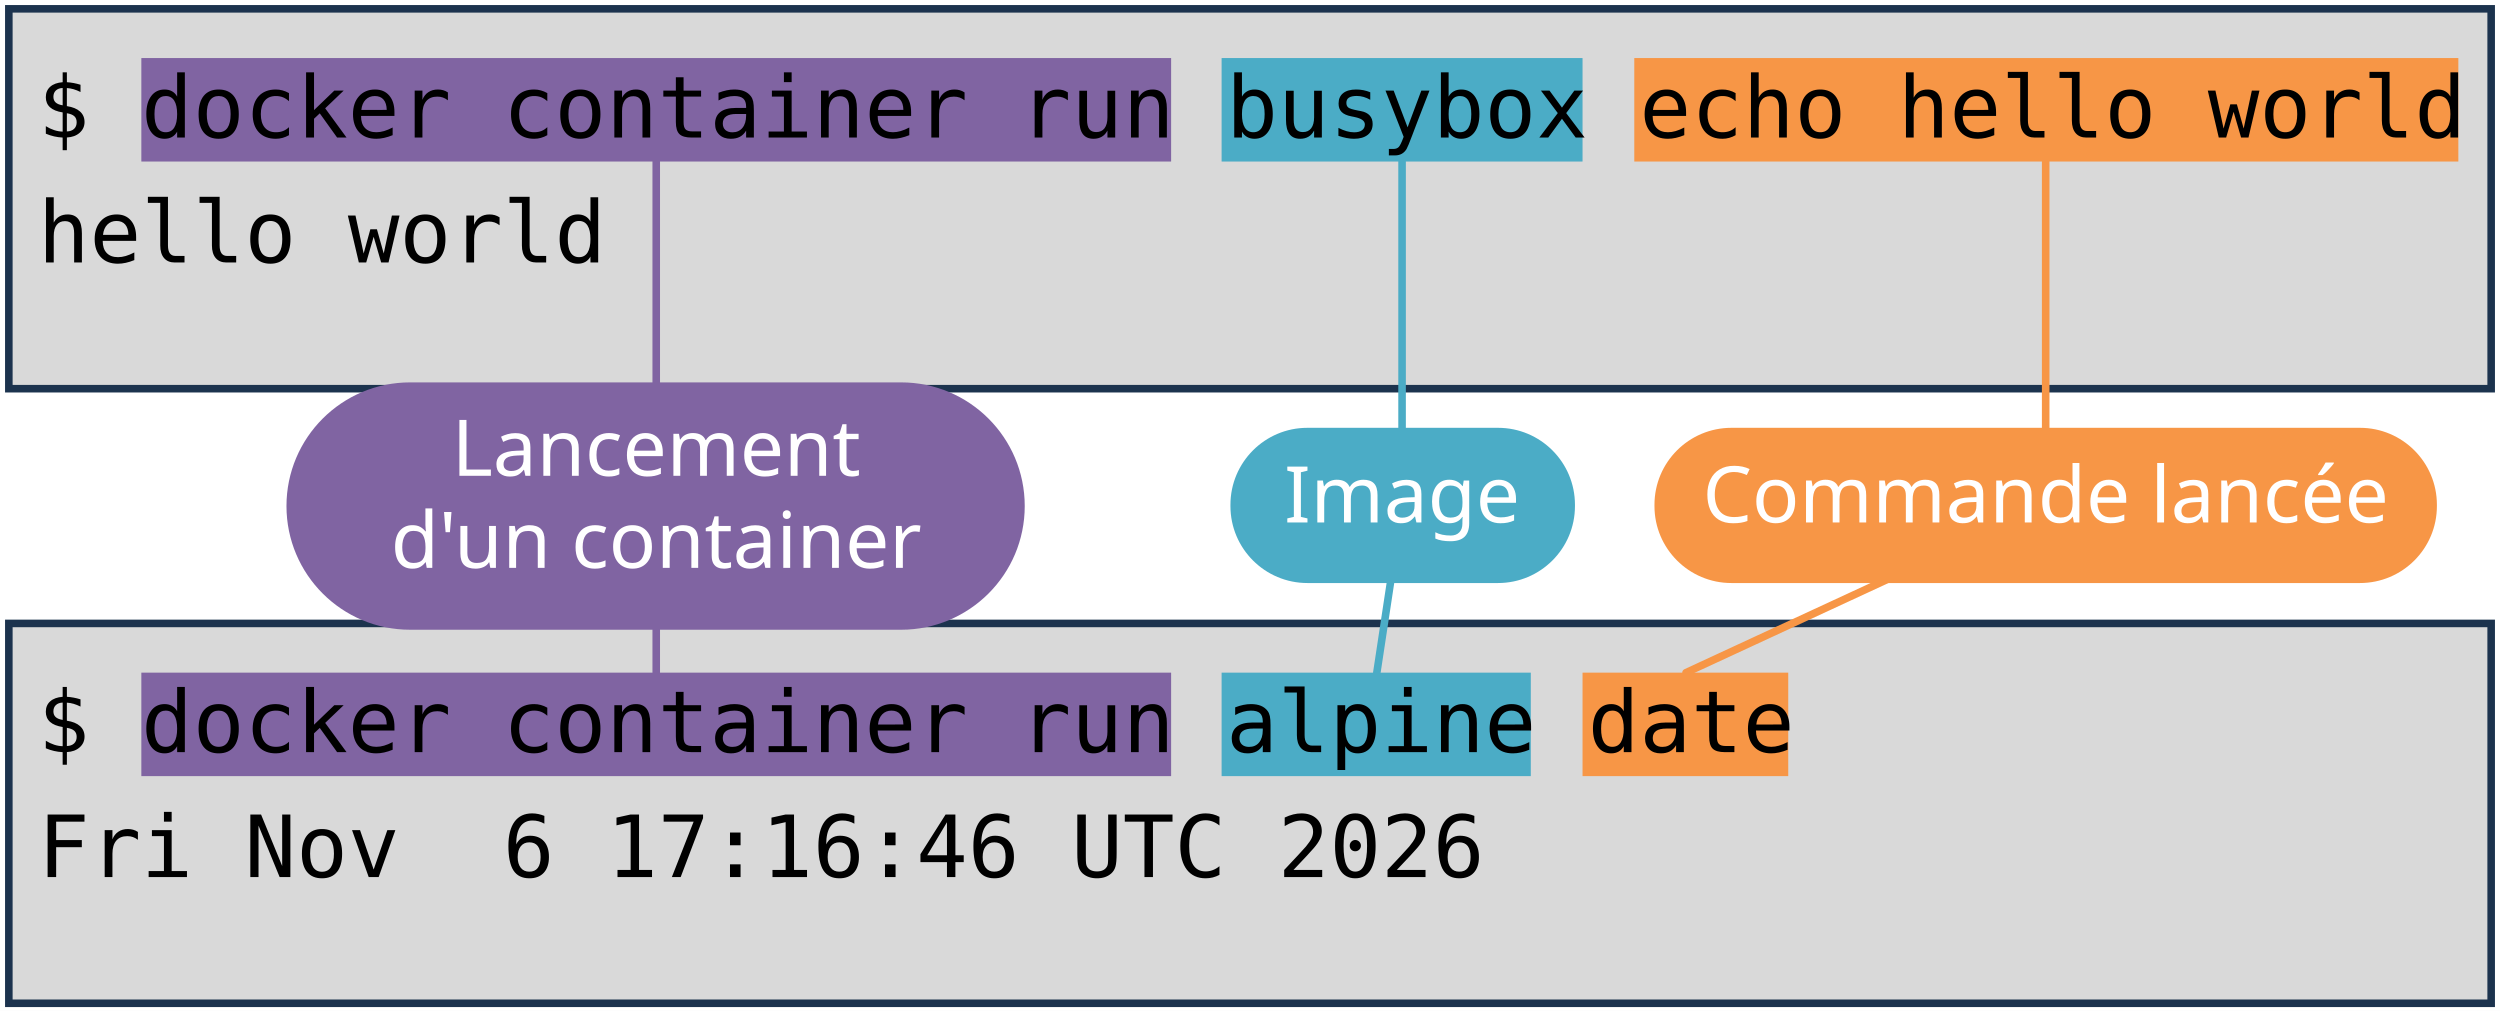
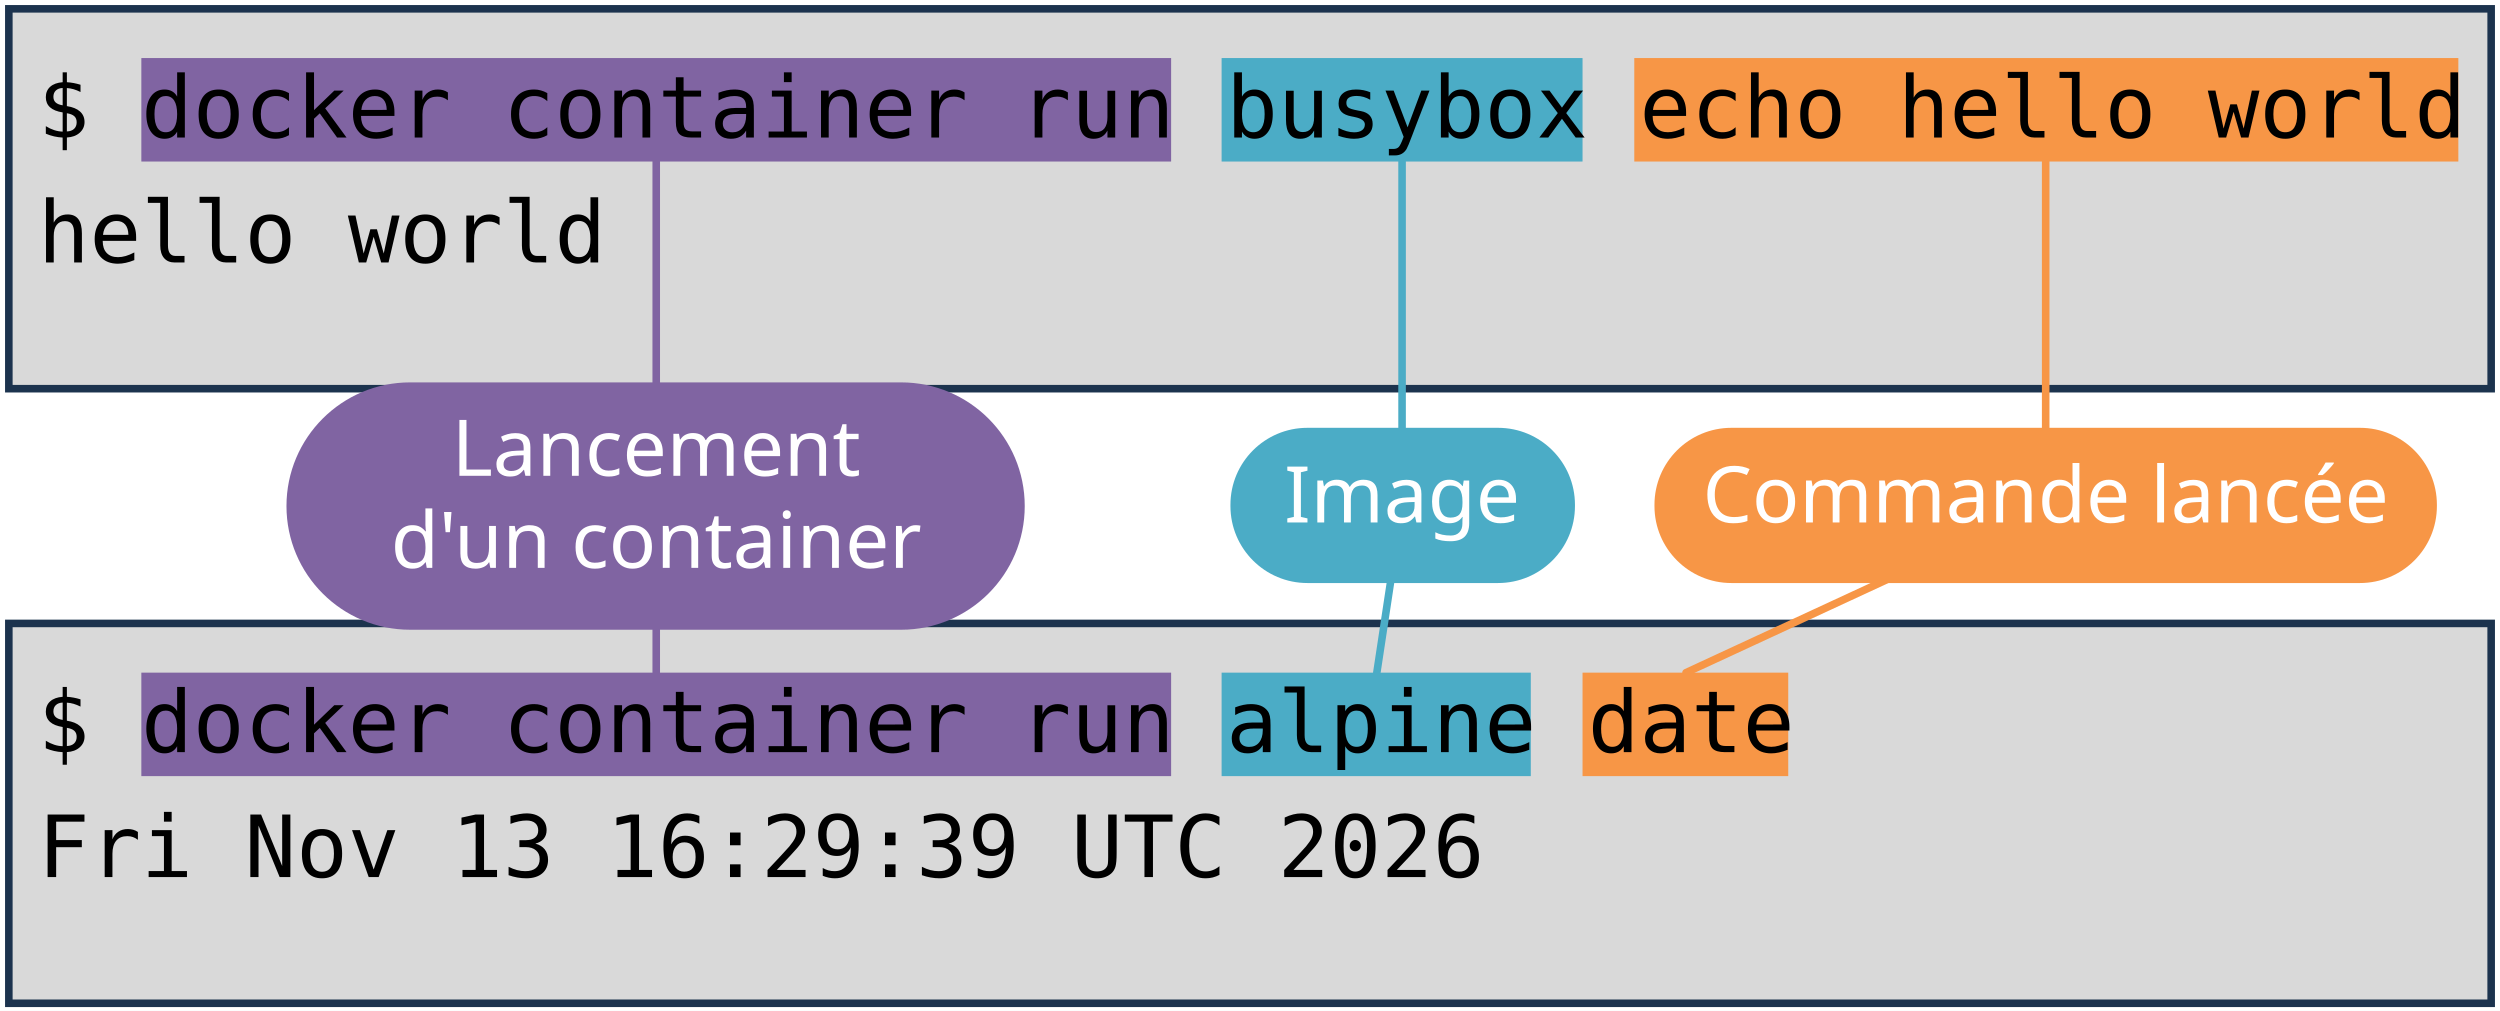
<svg xmlns="http://www.w3.org/2000/svg" viewBox="0 0 1981 801" width="1981" height="801" role="img" aria-label="Deux terminaux : docker container run busybox echo hello world, et docker container run alpine date. Annotations : lancement d'un container, image, commande lancée.">
  <style>
    .code { font-family: "DejaVu Sans Mono", Menlo, Consolas, monospace; font-size: 68px; fill: #000000; }
    .pill { font-family: "Trebuchet MS", "Century Gothic", Verdana, sans-serif; font-size: 62px; text-anchor: middle; }
  </style>
  <rect width="1981" height="801" fill="#FFFFFF" />
  <rect x="7" y="7" width="1967" height="301" fill="#D9D9D9" stroke="#1C334E" stroke-width="6" />
  <rect x="7" y="494" width="1967" height="301" fill="#D9D9D9" stroke="#1C334E" stroke-width="6" />
  <rect x="112" y="46" width="816" height="82" fill="#8064A2" />
  <rect x="112" y="533" width="816" height="82" fill="#8064A2" />
  <rect x="968" y="46" width="286" height="82" fill="#4BACC6" />
  <rect x="968" y="533" width="245" height="82" fill="#4BACC6" />
  <rect x="1295" y="46" width="653" height="82" fill="#F79646" />
  <rect x="1254" y="533" width="163" height="82" fill="#F79646" />
  <text x="30" y="109" class="code" xml:space="preserve">$ docker container run busybox echo hello world</text>
  <text x="30" y="208" class="code" xml:space="preserve">hello world</text>
  <text x="30" y="596" class="code" xml:space="preserve">$ docker container run alpine date</text>
-   <text x="30" y="695" class="code" xml:space="preserve">Fri Nov  6 17:16:46 UTC 2026</text>
+   <text x="30" y="695" class="code" xml:space="preserve">Fri Nov 13 16:29:39 UTC 2026</text>
  <path d="M 520 401 L 520 128" stroke="#8064A2" stroke-width="6" fill="none" stroke-linecap="round" />
  <path d="M 520 401 L 520 533" stroke="#8064A2" stroke-width="6" fill="none" stroke-linecap="round" />
  <rect x="227" y="303" width="585" height="196" rx="98" fill="#8064A2" />
  <text x="520" y="377" class="pill" fill="#FFFFFF">Lancement</text>
  <text x="520" y="450" class="pill" fill="#FFFFFF">d'un container</text>
  <path d="M 1111 401 L 1111 128" stroke="#4BACC6" stroke-width="6" fill="none" stroke-linecap="round" />
  <path d="M 1111 401 L 1091 533" stroke="#4BACC6" stroke-width="6" fill="none" stroke-linecap="round" />
  <rect x="975" y="339" width="273" height="123" rx="61" fill="#4BACC6" />
  <text x="1111" y="414" class="pill" fill="#FFFFFF">Image</text>
  <path d="M 1621 401 L 1621 128" stroke="#F79646" stroke-width="6" fill="none" stroke-linecap="round" />
  <path d="M 1621 401 L 1336 533" stroke="#F79646" stroke-width="6" fill="none" stroke-linecap="round" />
  <rect x="1311" y="339" width="620" height="123" rx="61" fill="#F79646" />
  <text x="1621" y="414" class="pill" fill="#FFFFFF">Commande lancée</text>
</svg>
